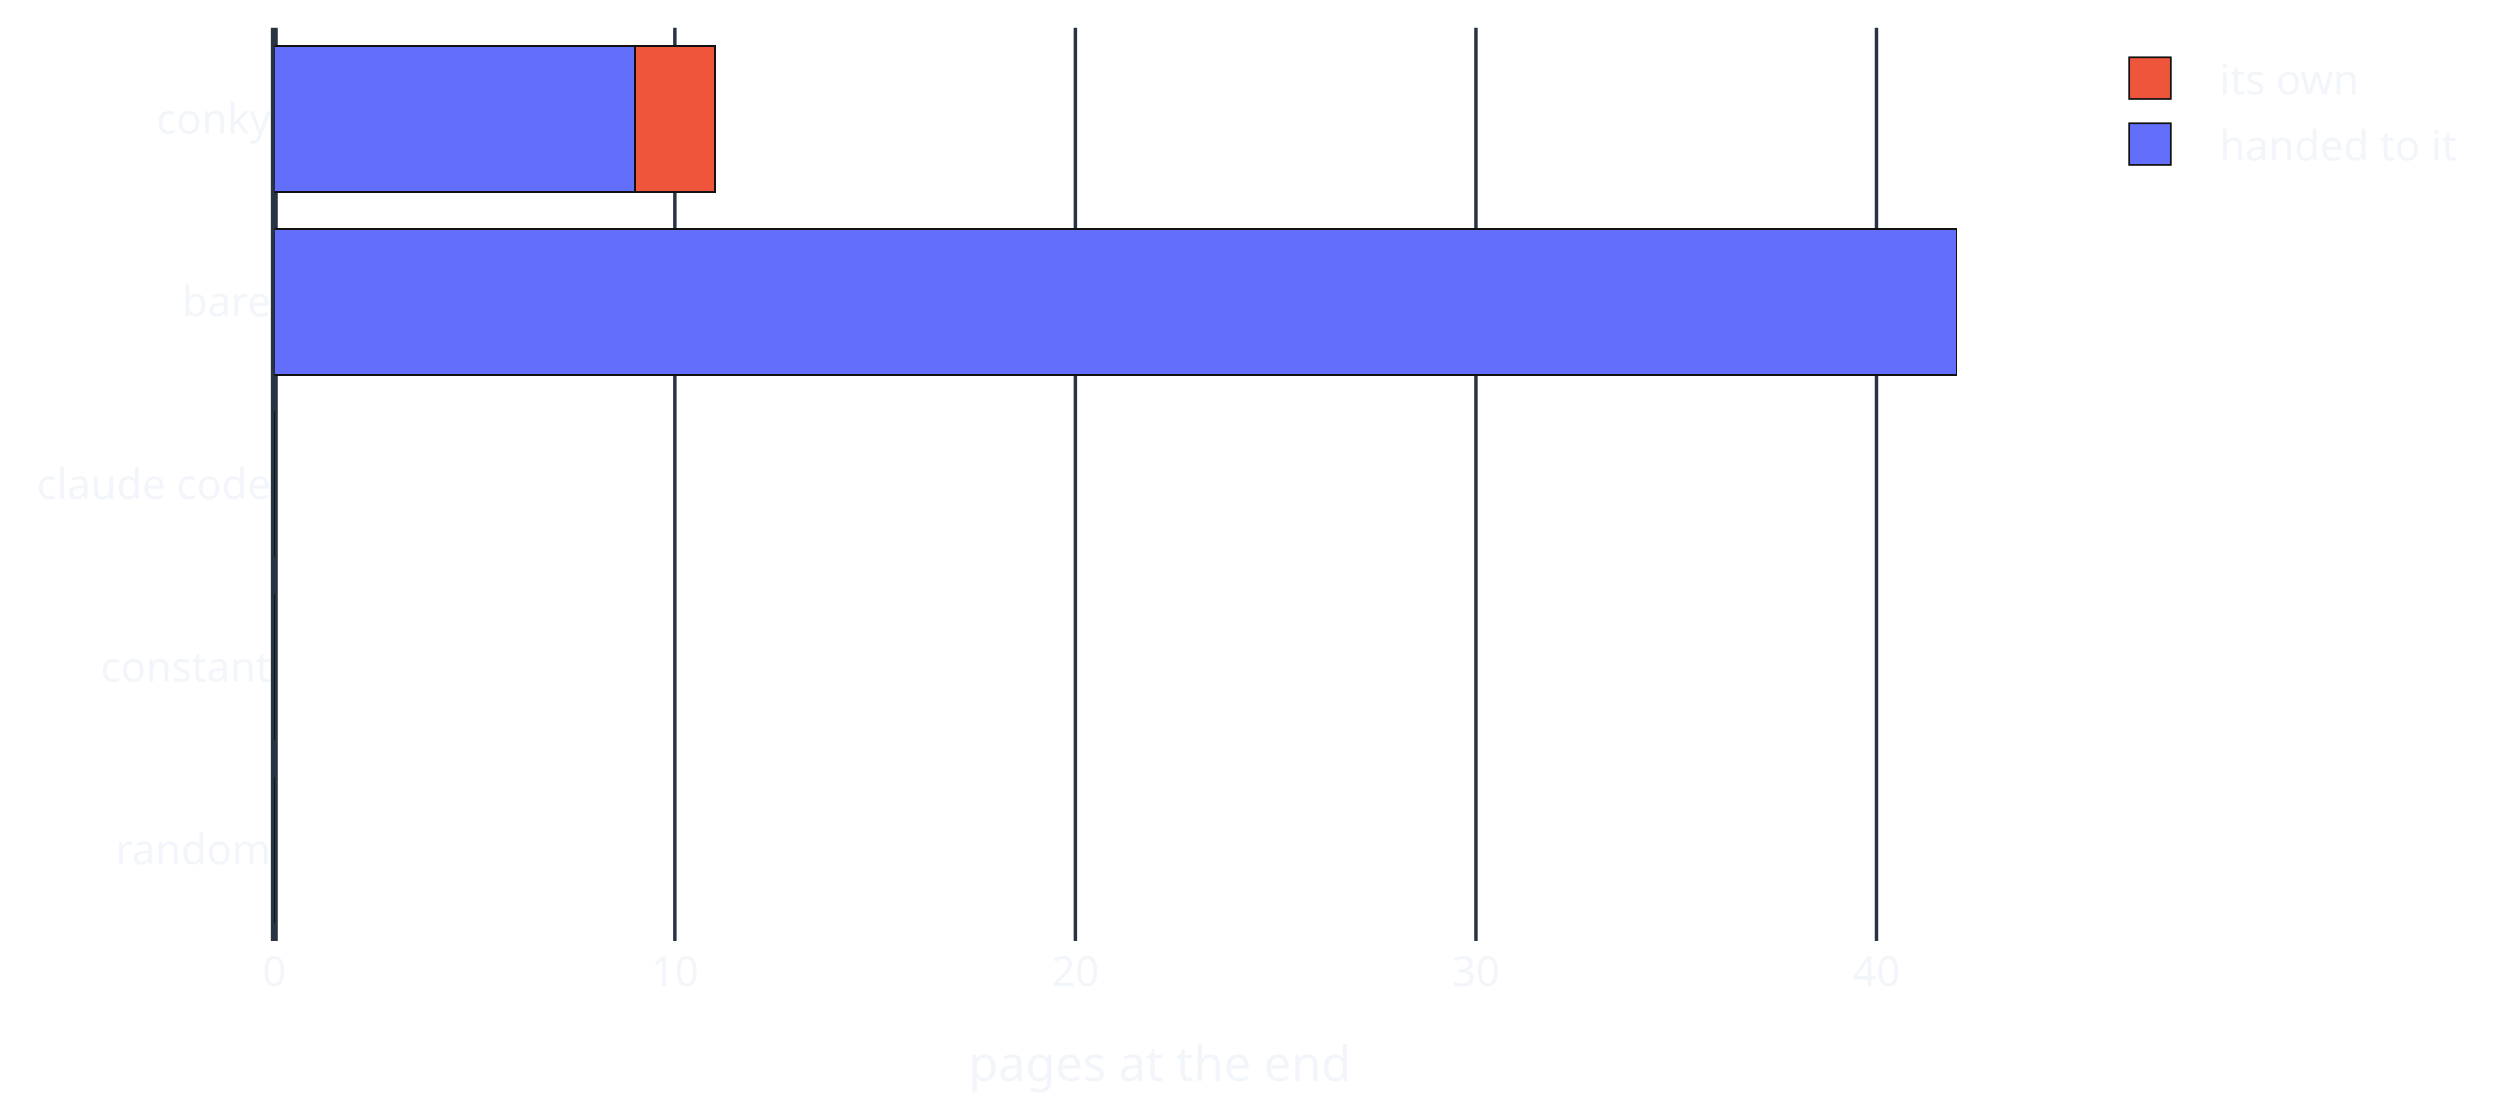
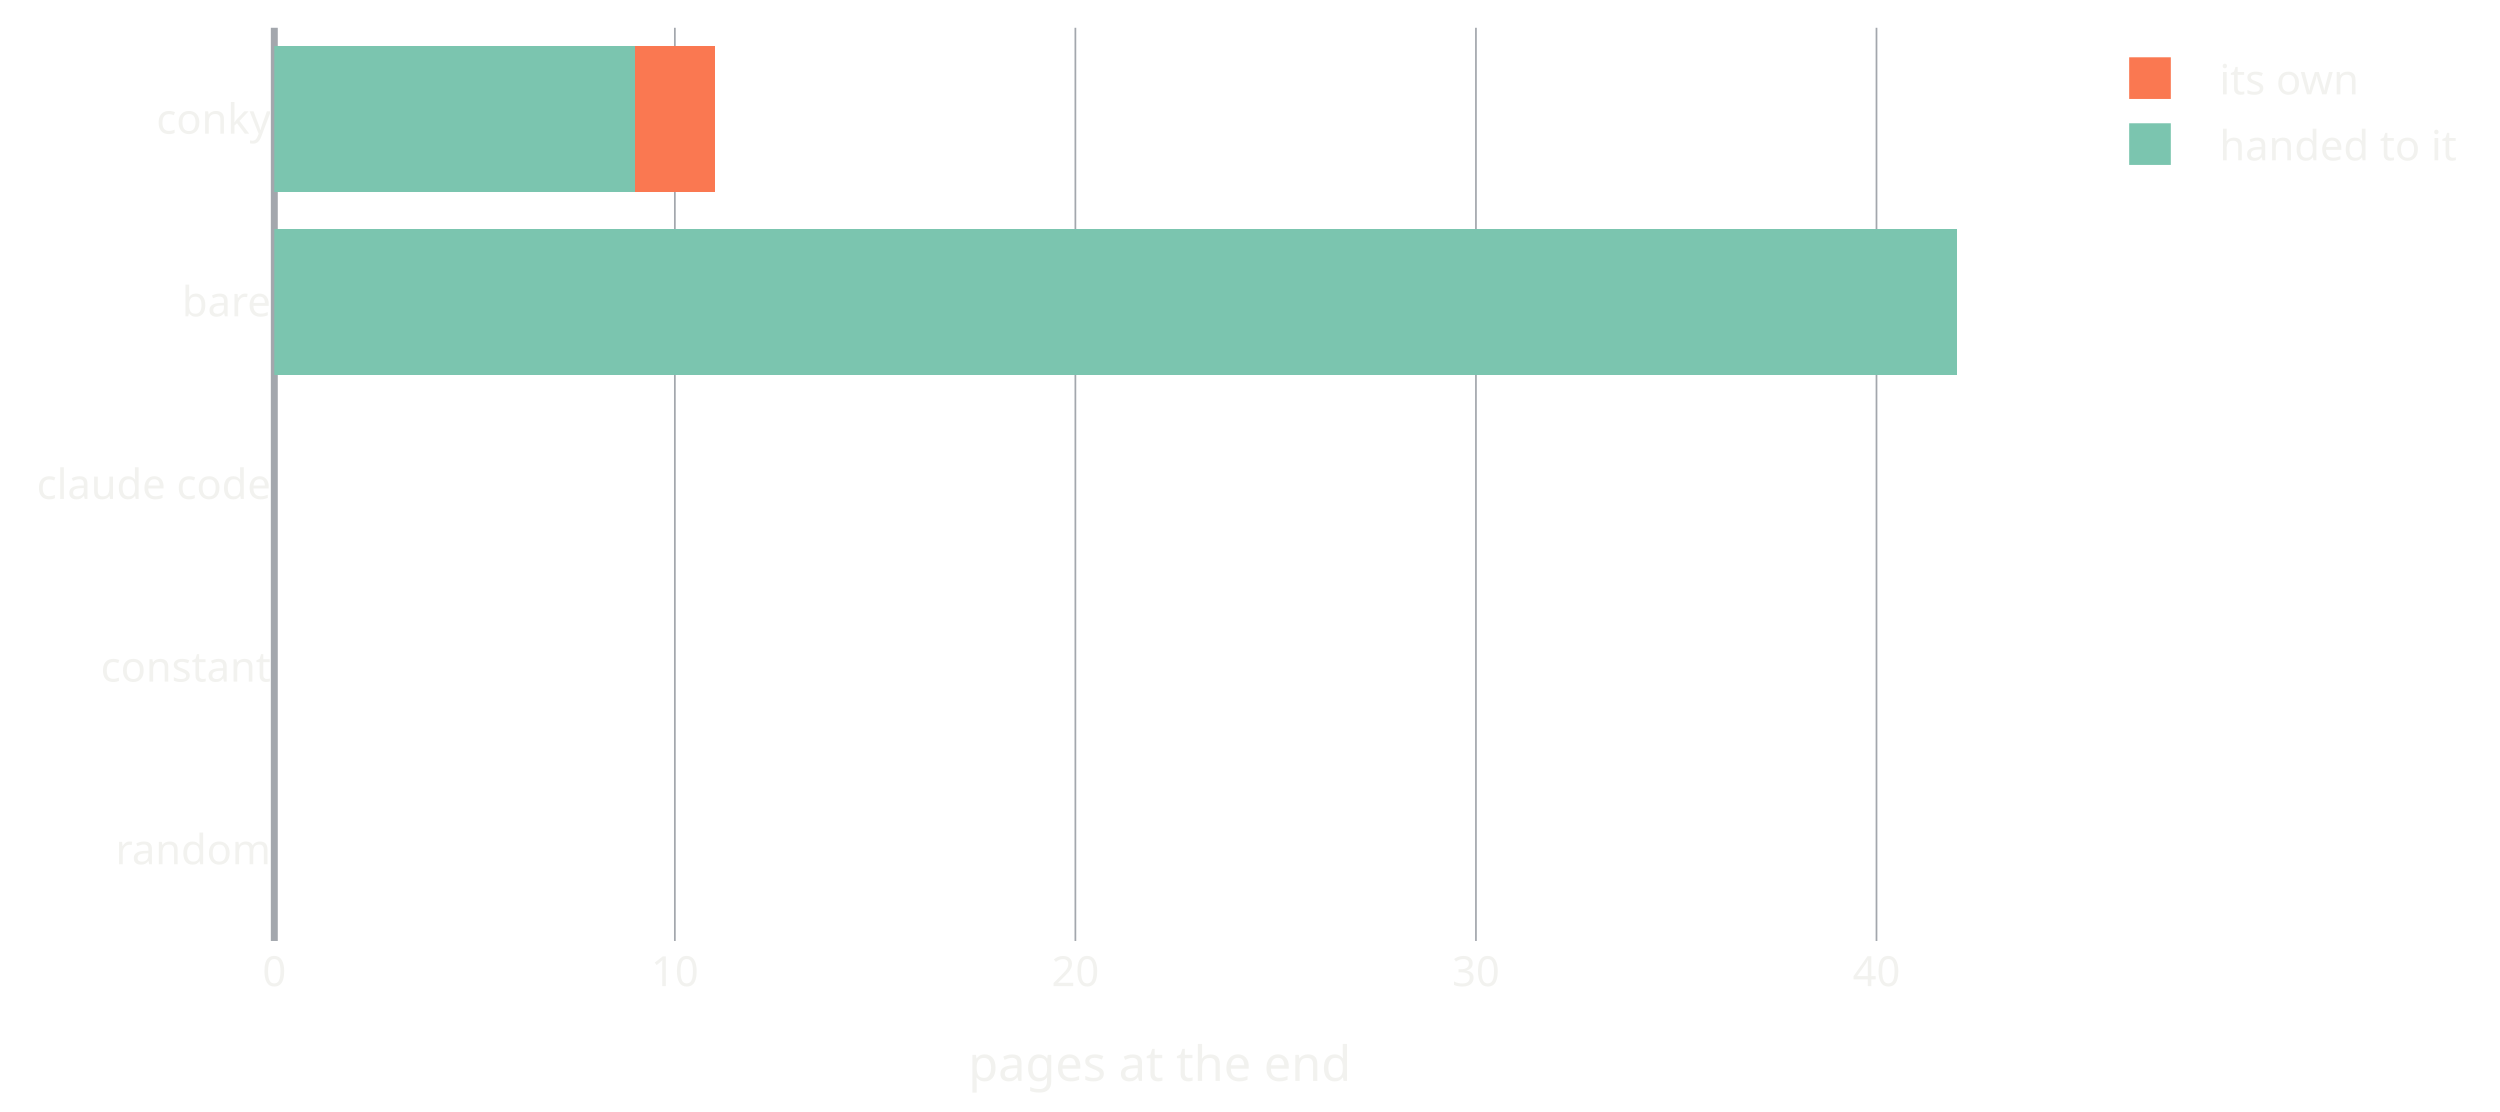
<svg xmlns="http://www.w3.org/2000/svg" class="main-svg" width="720" height="320" style="" viewBox="0 0 720 320" font-family="-apple-system, BlinkMacSystemFont, &quot;Segoe UI&quot;, &quot;Noto Sans&quot;, Helvetica, Arial, sans-serif">
  <rect x="0" y="0" width="720" height="320" style="fill: rgb(0, 0, 0); fill-opacity: 0;" />
  <defs id="defs-became-dark">
    <g class="clips">
      <clipPath id="clipbecame-darkxyplot" class="plotclip">
        <rect width="510" height="263" />
      </clipPath>
      <clipPath class="axesclip" id="clipbecame-darkx">
        <rect x="79" y="0" width="510" height="320" />
      </clipPath>
      <clipPath class="axesclip" id="clipbecame-darky">
        <rect x="0" y="8" width="720" height="263" />
      </clipPath>
      <clipPath class="axesclip" id="clipbecame-darkxy">
        <rect x="79" y="8" width="510" height="263" />
      </clipPath>
    </g>
    <g class="gradients" />
    <g class="patterns" />
  </defs>
  <g class="bglayer">
    <rect class="bg" x="79" y="8" width="510" height="263" style="fill: rgb(0, 0, 0); fill-opacity: 0; stroke-width: 0;" />
  </g>
  <g class="layer-below">
    <g class="imagelayer" />
    <g class="shapelayer" />
  </g>
  <g class="cartesianlayer">
    <g class="subplot xy">
      <g class="layer-subplot">
        <g class="shapelayer" />
        <g class="imagelayer" />
      </g>
      <g class="minor-gridlayer">
        <g class="x" />
        <g class="y" />
      </g>
      <g class="gridlayer">
        <g class="x">
-           <path class="xgrid crisp" transform="translate(194.36,0)" d="M0,8v263" style="stroke: rgb(40, 52, 66); stroke-opacity: 1; stroke-width: 1px;" />
-           <path class="xgrid crisp" transform="translate(309.71,0)" d="M0,8v263" style="stroke: rgb(40, 52, 66); stroke-opacity: 1; stroke-width: 1px;" />
-           <path class="xgrid crisp" transform="translate(425.07,0)" d="M0,8v263" style="stroke: rgb(40, 52, 66); stroke-opacity: 1; stroke-width: 1px;" />
-           <path class="xgrid crisp" transform="translate(540.43,0)" d="M0,8v263" style="stroke: rgb(40, 52, 66); stroke-opacity: 1; stroke-width: 1px;" />
+           <path class="xgrid crisp" transform="translate(194.36,0)" d="M0,8v263" style="stroke: rgb(163, 167, 173); stroke-opacity: 1; stroke-width: 0.5px;" />
+           <path class="xgrid crisp" transform="translate(309.71,0)" d="M0,8v263" style="stroke: rgb(163, 167, 173); stroke-opacity: 1; stroke-width: 0.5px;" />
+           <path class="xgrid crisp" transform="translate(425.07,0)" d="M0,8v263" style="stroke: rgb(163, 167, 173); stroke-opacity: 1; stroke-width: 0.5px;" />
+           <path class="xgrid crisp" transform="translate(540.43,0)" d="M0,8v263" style="stroke: rgb(163, 167, 173); stroke-opacity: 1; stroke-width: 0.5px;" />
        </g>
        <g class="y" />
      </g>
      <g class="zerolinelayer">
-         <path class="xzl zl crisp" transform="translate(79,0)" d="M0,8v263" style="stroke: rgb(40, 52, 66); stroke-opacity: 1; stroke-width: 2px;" />
+         <path class="xzl zl crisp" transform="translate(79,0)" d="M0,8v263" style="stroke: rgb(163, 167, 173); stroke-opacity: 1; stroke-width: 2px;" />
      </g>
      <g class="layer-between">
        <g class="shapelayer" />
        <g class="imagelayer" />
      </g>
      <path class="xlines-below" />
      <path class="ylines-below" />
      <g class="overlines-below" />
      <g class="xaxislayer-below" />
      <g class="yaxislayer-below" />
      <g class="overaxes-below" />
      <g class="overplot">
        <g class="xy" transform="translate(79,8)" clip-path="url(#clipbecame-darkxyplot)">
          <g class="barlayer mlayer">
            <g class="trace bars" shape-rendering="crispEdges" style="opacity: 1;">
              <g class="points">
                <g class="point">
-                   <path d="M0,5.26V47.34H103.82V5.26Z" style="vector-effect: none; opacity: 1; stroke-width: 0.5px; fill: rgb(99, 110, 250); fill-opacity: 1; stroke: rgb(17, 17, 17); stroke-opacity: 1;" />
-                 </g>
-                 <g class="point">
-                   <path d="M0,57.86V99.94H484.5V57.86Z" style="vector-effect: none; opacity: 1; stroke-width: 0.5px; fill: rgb(99, 110, 250); fill-opacity: 1; stroke: rgb(17, 17, 17); stroke-opacity: 1;" />
-                 </g>
-                 <g class="point">
-                   <path d="M0,110.46V152.54H0V110.46Z" style="vector-effect: none; opacity: 1; stroke-width: 0.5px; fill: rgb(99, 110, 250); fill-opacity: 1; stroke: rgb(17, 17, 17); stroke-opacity: 1;" />
-                 </g>
-                 <g class="point">
-                   <path d="M0,163.06V205.14H0V163.06Z" style="vector-effect: none; opacity: 1; stroke-width: 0.5px; fill: rgb(99, 110, 250); fill-opacity: 1; stroke: rgb(17, 17, 17); stroke-opacity: 1;" />
-                 </g>
-                 <g class="point">
-                   <path d="M0,215.66V257.74H0V215.66Z" style="vector-effect: none; opacity: 1; stroke-width: 0.5px; fill: rgb(99, 110, 250); fill-opacity: 1; stroke: rgb(17, 17, 17); stroke-opacity: 1;" />
+                   <path d="M0,5.26V47.34H103.82V5.26Z" style="vector-effect: none; opacity: 1; stroke-width: 0px; fill: rgb(123, 197, 175); fill-opacity: 1;" />
+                 </g>
+                 <g class="point">
+                   <path d="M0,57.86V99.94H484.5V57.86Z" style="vector-effect: none; opacity: 1; stroke-width: 0px; fill: rgb(123, 197, 175); fill-opacity: 1;" />
+                 </g>
+                 <g class="point">
+                   <path d="M0,0Z" style="vector-effect: none; opacity: 1; stroke-width: 0px; fill: rgb(123, 197, 175); fill-opacity: 1;" />
+                 </g>
+                 <g class="point">
+                   <path d="M0,0Z" style="vector-effect: none; opacity: 1; stroke-width: 0px; fill: rgb(123, 197, 175); fill-opacity: 1;" />
+                 </g>
+                 <g class="point">
+                   <path d="M0,0Z" style="vector-effect: none; opacity: 1; stroke-width: 0px; fill: rgb(123, 197, 175); fill-opacity: 1;" />
                </g>
              </g>
            </g>
            <g class="trace bars" shape-rendering="crispEdges" style="opacity: 1;">
              <g class="points">
                <g class="point">
-                   <path d="M103.82,5.26V47.34H126.89V5.26Z" style="vector-effect: none; opacity: 1; stroke-width: 0.5px; fill: rgb(239, 85, 59); fill-opacity: 1; stroke: rgb(17, 17, 17); stroke-opacity: 1;" />
-                 </g>
-                 <g class="point">
-                   <path d="M484.5,57.86V99.94H484.5V57.86Z" style="vector-effect: none; opacity: 1; stroke-width: 0.5px; fill: rgb(239, 85, 59); fill-opacity: 1; stroke: rgb(17, 17, 17); stroke-opacity: 1;" />
-                 </g>
-                 <g class="point">
-                   <path d="M0,110.46V152.54H0V110.46Z" style="vector-effect: none; opacity: 1; stroke-width: 0.5px; fill: rgb(239, 85, 59); fill-opacity: 1; stroke: rgb(17, 17, 17); stroke-opacity: 1;" />
-                 </g>
-                 <g class="point">
-                   <path d="M0,163.06V205.14H0V163.06Z" style="vector-effect: none; opacity: 1; stroke-width: 0.5px; fill: rgb(239, 85, 59); fill-opacity: 1; stroke: rgb(17, 17, 17); stroke-opacity: 1;" />
-                 </g>
-                 <g class="point">
-                   <path d="M0,215.66V257.74H0V215.66Z" style="vector-effect: none; opacity: 1; stroke-width: 0.5px; fill: rgb(239, 85, 59); fill-opacity: 1; stroke: rgb(17, 17, 17); stroke-opacity: 1;" />
+                   <path d="M103.82,5.26V47.34H126.89V5.26Z" style="vector-effect: none; opacity: 1; stroke-width: 0px; fill: rgb(250, 120, 81); fill-opacity: 1;" />
+                 </g>
+                 <g class="point">
+                   <path d="M0,0Z" style="vector-effect: none; opacity: 1; stroke-width: 0px; fill: rgb(250, 120, 81); fill-opacity: 1;" />
+                 </g>
+                 <g class="point">
+                   <path d="M0,0Z" style="vector-effect: none; opacity: 1; stroke-width: 0px; fill: rgb(250, 120, 81); fill-opacity: 1;" />
+                 </g>
+                 <g class="point">
+                   <path d="M0,0Z" style="vector-effect: none; opacity: 1; stroke-width: 0px; fill: rgb(250, 120, 81); fill-opacity: 1;" />
+                 </g>
+                 <g class="point">
+                   <path d="M0,0Z" style="vector-effect: none; opacity: 1; stroke-width: 0px; fill: rgb(250, 120, 81); fill-opacity: 1;" />
                </g>
              </g>
            </g>
          </g>
        </g>
      </g>
      <g class="zerolinelayer-above" />
      <path class="xlines-above crisp" d="M0,0" style="fill: none;" />
      <path class="ylines-above crisp" d="M0,0" style="fill: none;" />
      <g class="overlines-above" />
      <g class="xaxislayer-above">
        <g class="xtick">
-           <text text-anchor="middle" x="0" y="284" transform="translate(79,0)" style="font-size: 12px; fill: rgb(242, 245, 250); fill-opacity: 1; white-space: pre;">0</text>
-         </g>
-         <g class="xtick">
-           <text text-anchor="middle" x="0" y="284" style="font-size: 12px; fill: rgb(242, 245, 250); fill-opacity: 1; white-space: pre;" transform="translate(194.36,0)">10</text>
-         </g>
-         <g class="xtick">
-           <text text-anchor="middle" x="0" y="284" style="font-size: 12px; fill: rgb(242, 245, 250); fill-opacity: 1; white-space: pre;" transform="translate(309.71,0)">20</text>
-         </g>
-         <g class="xtick">
-           <text text-anchor="middle" x="0" y="284" style="font-size: 12px; fill: rgb(242, 245, 250); fill-opacity: 1; white-space: pre;" transform="translate(425.07,0)">30</text>
-         </g>
-         <g class="xtick">
-           <text text-anchor="middle" x="0" y="284" style="font-size: 12px; fill: rgb(242, 245, 250); fill-opacity: 1; white-space: pre;" transform="translate(540.43,0)">40</text>
+           <text text-anchor="middle" x="0" y="284" transform="translate(79,0)" style="font-size: 12px; fill: rgb(242, 242, 239); fill-opacity: 1; white-space: pre;">0</text>
+         </g>
+         <g class="xtick">
+           <text text-anchor="middle" x="0" y="284" style="font-size: 12px; fill: rgb(242, 242, 239); fill-opacity: 1; white-space: pre;" transform="translate(194.36,0)">10</text>
+         </g>
+         <g class="xtick">
+           <text text-anchor="middle" x="0" y="284" style="font-size: 12px; fill: rgb(242, 242, 239); fill-opacity: 1; white-space: pre;" transform="translate(309.71,0)">20</text>
+         </g>
+         <g class="xtick">
+           <text text-anchor="middle" x="0" y="284" style="font-size: 12px; fill: rgb(242, 242, 239); fill-opacity: 1; white-space: pre;" transform="translate(425.07,0)">30</text>
+         </g>
+         <g class="xtick">
+           <text text-anchor="middle" x="0" y="284" style="font-size: 12px; fill: rgb(242, 242, 239); fill-opacity: 1; white-space: pre;" transform="translate(540.43,0)">40</text>
        </g>
      </g>
      <g class="yaxislayer-above">
        <g class="ytick">
-           <text text-anchor="end" x="78" y="4.2" transform="translate(0,244.7)" style="font-size: 12px; fill: rgb(242, 245, 250); fill-opacity: 1; white-space: pre;">random</text>
-         </g>
-         <g class="ytick">
-           <text text-anchor="end" x="78" y="4.2" transform="translate(0,192.1)" style="font-size: 12px; fill: rgb(242, 245, 250); fill-opacity: 1; white-space: pre;">constant</text>
-         </g>
-         <g class="ytick">
-           <text text-anchor="end" x="78" y="4.2" transform="translate(0,139.5)" style="font-size: 12px; fill: rgb(242, 245, 250); fill-opacity: 1; white-space: pre;">claude code</text>
-         </g>
-         <g class="ytick">
-           <text text-anchor="end" x="78" y="4.2" transform="translate(0,86.9)" style="font-size: 12px; fill: rgb(242, 245, 250); fill-opacity: 1; white-space: pre;">bare</text>
-         </g>
-         <g class="ytick">
-           <text text-anchor="end" x="78" y="4.2" transform="translate(0,34.3)" style="font-size: 12px; fill: rgb(242, 245, 250); fill-opacity: 1; white-space: pre;">conky</text>
+           <text text-anchor="end" x="78" y="4.2" transform="translate(0,244.7)" style="font-size: 12px; fill: rgb(242, 242, 239); fill-opacity: 1; white-space: pre;">random</text>
+         </g>
+         <g class="ytick">
+           <text text-anchor="end" x="78" y="4.2" transform="translate(0,192.1)" style="font-size: 12px; fill: rgb(242, 242, 239); fill-opacity: 1; white-space: pre;">constant</text>
+         </g>
+         <g class="ytick">
+           <text text-anchor="end" x="78" y="4.2" transform="translate(0,139.5)" style="font-size: 12px; fill: rgb(242, 242, 239); fill-opacity: 1; white-space: pre;">claude code</text>
+         </g>
+         <g class="ytick">
+           <text text-anchor="end" x="78" y="4.2" transform="translate(0,86.9)" style="font-size: 12px; fill: rgb(242, 242, 239); fill-opacity: 1; white-space: pre;">bare</text>
+         </g>
+         <g class="ytick">
+           <text text-anchor="end" x="78" y="4.2" transform="translate(0,34.3)" style="font-size: 12px; fill: rgb(242, 242, 239); fill-opacity: 1; white-space: pre;">conky</text>
        </g>
      </g>
      <g class="overaxes-above" />
    </g>
  </g>
  <g class="polarlayer" />
  <g class="smithlayer" />
  <g class="ternarylayer" />
  <g class="geolayer" />
  <g class="funnelarealayer" />
  <g class="pielayer" />
  <g class="iciclelayer" />
  <g class="treemaplayer" />
  <g class="sunburstlayer" />
  <g class="glimages" />
  <defs id="topdefs-became-dark">
    <g class="clips" />
    <clipPath id="legendbecame-dark">
      <rect width="113" height="48" x="0" y="0" />
    </clipPath>
  </defs>
  <g class="layer-above">
    <g class="imagelayer" />
    <g class="shapelayer" />
  </g>
  <g class="infolayer">
    <g class="legend" pointer-events="all" transform="translate(599.2,8)">
      <rect class="bg" shape-rendering="crispEdges" style="stroke: rgb(68, 68, 68); stroke-opacity: 1; fill: rgb(0, 0, 0); fill-opacity: 0; stroke-width: 0px;" width="113" height="48" x="0" y="0" />
      <g class="scrollbox" transform="" clip-path="url(#legendbecame-dark)">
        <g class="groups">
          <g class="traces" transform="translate(0,14.5)" style="opacity: 1;">
-             <text class="legendtext" text-anchor="start" x="40" y="4.68" style="font-size: 12px; fill: rgb(242, 245, 250); fill-opacity: 1; white-space: pre;">its own</text>
+             <text class="legendtext" text-anchor="start" x="40" y="4.68" style="font-size: 12px; fill: rgb(242, 242, 239); fill-opacity: 1; white-space: pre;">its own</text>
            <g class="layers" style="opacity: 1;">
              <g class="legendfill" />
              <g class="legendlines" />
              <g class="legendsymbols">
                <g class="legendpoints">
-                   <path class="legendundefined" d="M6,6H-6V-6H6Z" transform="translate(20,0)" style="stroke-width: 0.5px; fill: rgb(239, 85, 59); fill-opacity: 1; stroke: rgb(17, 17, 17); stroke-opacity: 1;" />
+                   <path class="legendundefined" d="M6,6H-6V-6H6Z" transform="translate(20,0)" style="stroke-width: 0px; fill: rgb(250, 120, 81); fill-opacity: 1;" />
                </g>
              </g>
            </g>
            <rect class="legendtoggle" x="0" y="-9.5" width="107.275" height="19" style="fill: rgb(0, 0, 0); fill-opacity: 0;" />
          </g>
          <g class="traces" transform="translate(0,33.5)" style="opacity: 1;">
-             <text class="legendtext" text-anchor="start" x="40" y="4.68" style="font-size: 12px; fill: rgb(242, 245, 250); fill-opacity: 1; white-space: pre;">handed to it</text>
+             <text class="legendtext" text-anchor="start" x="40" y="4.68" style="font-size: 12px; fill: rgb(242, 242, 239); fill-opacity: 1; white-space: pre;">handed to it</text>
            <g class="layers" style="opacity: 1;">
              <g class="legendfill" />
              <g class="legendlines" />
              <g class="legendsymbols">
                <g class="legendpoints">
-                   <path class="legendundefined" d="M6,6H-6V-6H6Z" transform="translate(20,0)" style="stroke-width: 0.5px; fill: rgb(99, 110, 250); fill-opacity: 1; stroke: rgb(17, 17, 17); stroke-opacity: 1;" />
+                   <path class="legendundefined" d="M6,6H-6V-6H6Z" transform="translate(20,0)" style="stroke-width: 0px; fill: rgb(123, 197, 175); fill-opacity: 1;" />
                </g>
              </g>
            </g>
            <rect class="legendtoggle" x="0" y="-9.5" width="107.275" height="19" style="fill: rgb(0, 0, 0); fill-opacity: 0;" />
          </g>
        </g>
      </g>
      <rect class="scrollbar" rx="20" ry="3" width="0" height="0" style="fill: rgb(128, 139, 164); fill-opacity: 1;" x="0" y="0" />
    </g>
    <g class="g-gtitle" />
    <g class="g-xtitle">
-       <text class="xtitle" x="334" y="311.3" text-anchor="middle" style="opacity: 1; font-size: 14px; fill: rgb(242, 245, 250); fill-opacity: 1; white-space: pre;">pages at the end</text>
+       <text class="xtitle" x="334" y="311.3" text-anchor="middle" style="opacity: 1; font-size: 14px; fill: rgb(242, 242, 239); fill-opacity: 1; white-space: pre;">pages at the end</text>
    </g>
    <g class="g-ytitle" />
  </g>
</svg>
